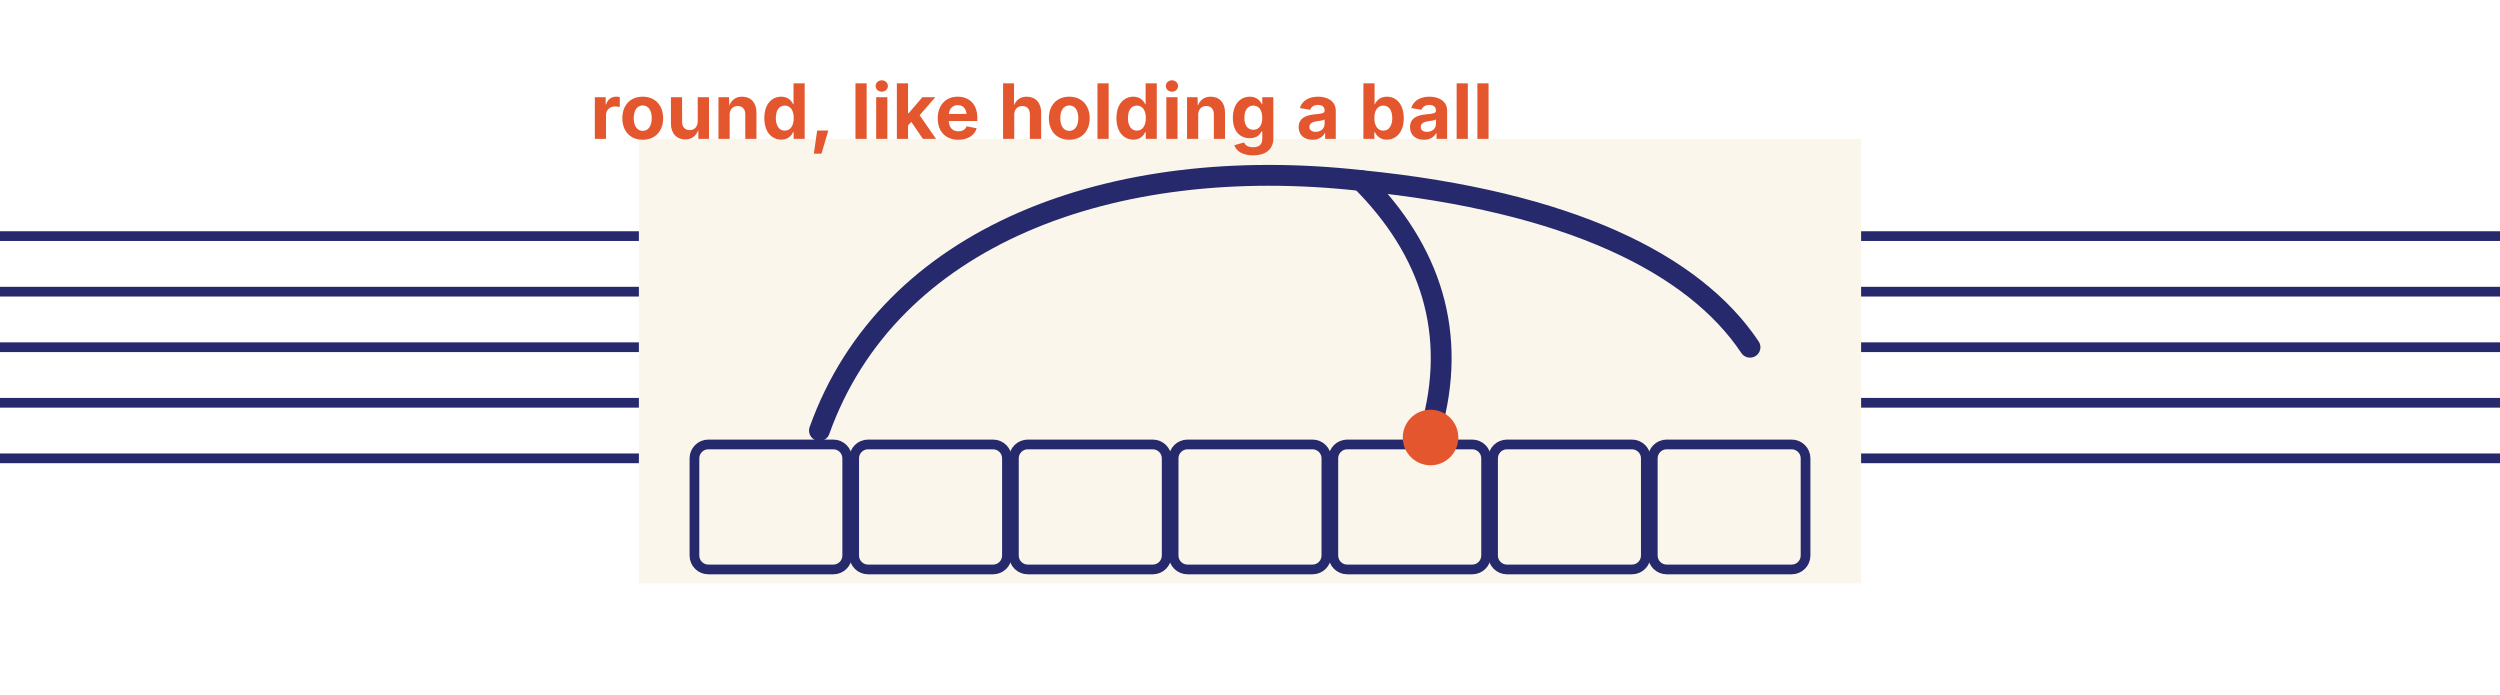
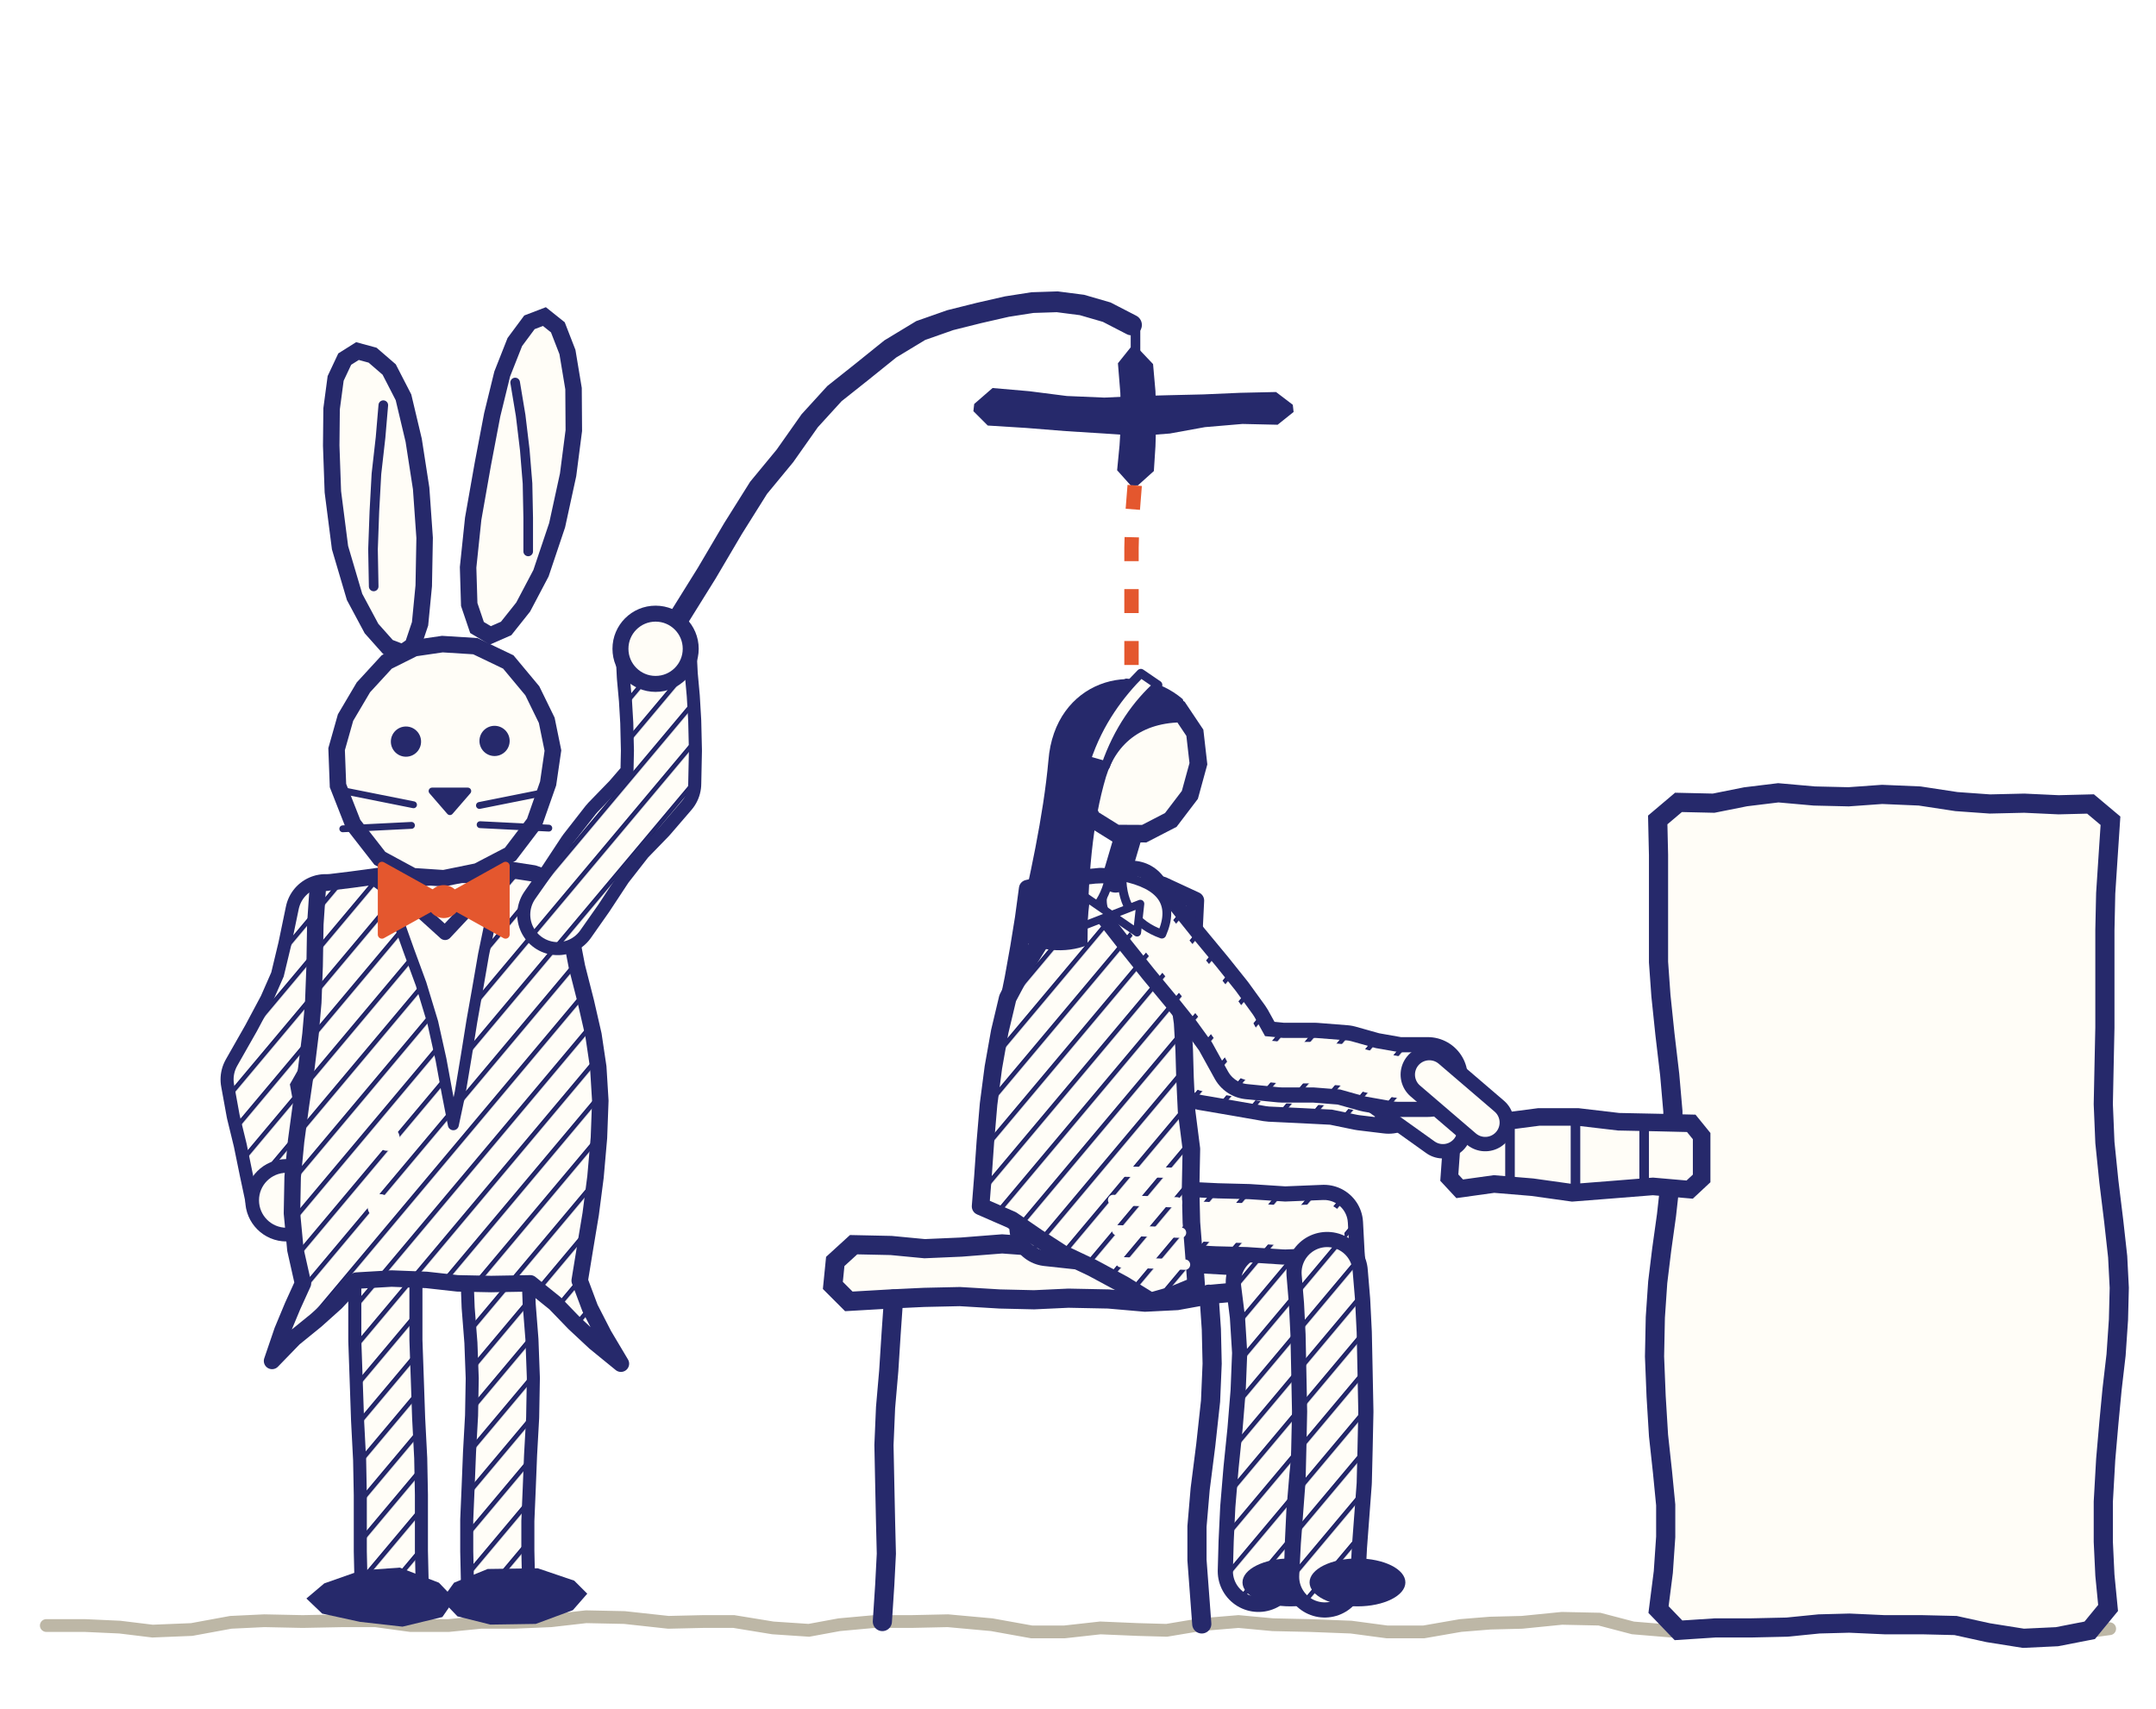
- <svg viewBox="0 0 360 100" width="100%" role="img" aria-label="" style="display: block; max-width: 560px; margin: 4px 0px 12px;">
-   <rect x="0" y="33.3" width="360" height="1.4" fill="#26296b" />
-   <rect x="0" y="41.3" width="360" height="1.4" fill="#26296b" />
-   <rect x="0" y="49.3" width="360" height="1.4" fill="#26296b" />
-   <rect x="0" y="57.3" width="360" height="1.4" fill="#26296b" />
-   <rect x="0" y="65.3" width="360" height="1.4" fill="#26296b" />
-   <g>
-     <rect x="92" y="20" width="176" height="64" fill="#faf6ec" />
-     <rect x="100" y="64" width="22" height="18" rx="2" fill="#faf6ec" stroke="#26296b" stroke-width="1.4" />
-     <rect x="123" y="64" width="22" height="18" rx="2" fill="#faf6ec" stroke="#26296b" stroke-width="1.4" />
-     <rect x="146" y="64" width="22" height="18" rx="2" fill="#faf6ec" stroke="#26296b" stroke-width="1.4" />
-     <rect x="169" y="64" width="22" height="18" rx="2" fill="#faf6ec" stroke="#26296b" stroke-width="1.4" />
-     <rect x="192" y="64" width="22" height="18" rx="2" fill="#faf6ec" stroke="#26296b" stroke-width="1.4" />
-     <rect x="215" y="64" width="22" height="18" rx="2" fill="#faf6ec" stroke="#26296b" stroke-width="1.4" />
-     <rect x="238" y="64" width="22" height="18" rx="2" fill="#faf6ec" stroke="#26296b" stroke-width="1.4" />
-     <path d="M118 62 C 128 34, 160 22, 196 26 C 226 29, 244 38, 252 50" fill="none" stroke="#26296b" stroke-width="3" stroke-linecap="round" />
-     <path d="M196 26 C 206 36, 210 48, 206 62" fill="none" stroke="#26296b" stroke-width="3" stroke-linecap="round" />
-     <circle cx="206" cy="63" r="4" fill="#e4572e" />
-     <text x="150" y="20" text-anchor="middle" font-size="11" font-weight="700" font-style="normal" fill="#e4572e" font-family="Inter, sans-serif">round, like holding a ball</text>
-   </g>
+ <svg xmlns="http://www.w3.org/2000/svg" viewBox="0 0 270 214" width="540" height="428">
+   <defs>
+     <pattern id="hppuppet17" width="3.76" height="3.76" patternUnits="userSpaceOnUse" patternTransform="rotate(40)">
+       <rect width="3.76" height="3.76" fill="#fffdf7" />
+       <line x1="0" y1="0" x2="0" y2="3.76" stroke="#26296b" stroke-width="1.35" />
+     </pattern>
+     <pattern id="hppuppet20" width="3.2" height="3.2" patternUnits="userSpaceOnUse" patternTransform="rotate(40)">
+       <rect width="3.2" height="3.2" fill="#fffdf7" />
+       <line x1="0" y1="0" x2="0" y2="3.2" stroke="#26296b" stroke-width="1.15" />
+     </pattern>
+   </defs>
+   <path d="M5.8 203.6l4.8 0 4.4.2 4.1.5 4.9-.2 4.9-.9 4.2-.2 4.8.1 5.1-.1 4 0 4.4.6 4.8 0 4-.4 4.1 0 4.7-.2 4.4-.5 4.8.1 5.5.6 4.3-.1 3.9 0 4.9.8 4.5.3 3.8-.7 4.4-.4 4.6 0 4.6-.1 5.5.5 5 .9 4.1 0 4.5-.5 4.7.2 3.6.1 4.2-.7 4.8-.4 4.3.4 4.6.1 5.2.2 4.5.6 4.6 0 4.6-.8 3.7-.3 4-.1 5-.5 4.7.1 4.2 1.1 4.8.4 4.9-.4 4.8 0 4.8-.1 4.3-.4 4.1-.1 4.8.2 4.9 0 4.3.3 4.5 1.1 4.7.3 4.4-.6 4.4-.6" stroke="#bdb7a6" stroke-width="1.6" stroke-linecap="round" fill="none" />
+   <g transform="translate(-12.80 30.28) scale(0.86)">
+     <path d="M71 149.1l0 5.2 0 5.7 .2 5.7 .2 5.8 .3 5.8 .1 5.2 0 4.3 0 3.9 .1 4.4" fill="none" stroke="#26296b" stroke-width="10.8" stroke-linecap="round" stroke-linejoin="round" />
+     <path d="M71 149.1l0 5.2 0 5.7 .2 5.7 .2 5.8 .3 5.8 .1 5.2 0 4.3 0 3.9 .1 4.4" fill="none" stroke="url(#hppuppet17)" stroke-width="7.0" stroke-linecap="round" stroke-linejoin="round" />
+     <path d="M87.3 149.7l.2 5.3 .4 5.1 .2 5.4-.1 5.6-.3 5.4-.2 5-.2 4.7 0 4.5 .1 4.5" fill="none" stroke="#26296b" stroke-width="10.8" stroke-linecap="round" stroke-linejoin="round" />
+     <path d="M87.3 149.7l.2 5.3 .4 5.1 .2 5.4-.1 5.6-.3 5.4-.2 5-.2 4.7 0 4.5 .1 4.5" fill="none" stroke="url(#hppuppet17)" stroke-width="7.0" stroke-linecap="round" stroke-linejoin="round" />
+     <path d="M59.5 197.6l2.3 2.2 5.5 1.2 6.2.7 5.8-1.4 1.8-2.6-2.3-2.4-5.7-2.2-5.6.4-5.4 1.9z" fill="#26296b" stroke="#26296b" stroke-width="0" />
+     <path d="M79.2 197.8l2.3 2.4 4.8 1.2 6.6-.1 5.4-2 2.1-2.4-1.9-1.9-5.3-1.8-7.3.1-4.9 2z" fill="#26296b" stroke="#26296b" stroke-width="0" />
+     <path d="M62.3 98l-1.1 5.3-1.2 5-1.8 4.1-2.4 4.5-2.9 5.1 .8 4.4 1 4.1 .9 4.4 1 4.7" fill="none" stroke="#26296b" stroke-width="11.8" stroke-linecap="round" stroke-linejoin="round" />
+     <path d="M62.3 98l-1.1 5.3-1.2 5-1.8 4.1-2.4 4.5-2.9 5.1 .8 4.4 1 4.1 .9 4.4 1 4.7" fill="none" stroke="url(#hppuppet17)" stroke-width="8.0" stroke-linecap="round" stroke-linejoin="round" />
+     <g transform="translate(-1.4 -0.4)">
+       <circle cx="58" cy="140" r="5" fill="#fffdf7" stroke="#26296b" stroke-width="2" />
+     </g>
+     <path d="M61.2 93.5l-.4 5.9-.1 6.1-.2 5.3-.4 4.6-.6 4.9-.8 5.5-.7 5.2-.5 5.2-.1 5.3 .5 5.3 1.1 4.9-1.5 3.3-1.5 3.6-1.5 4.4 3.2-3.3 3.2-2.6 2.9-2.6 3-3.2 5.1-.3 5.1.2 4.5.5 4.9.1 5.7-.1 3.6 2.9 2.8 2.9 3 2.8 3.8 3.1-2.5-4.2-2-3.9-1.5-4 .8-4.9 .8-4.8 .7-5.4 .5-5.7 .2-5.4-.3-4.9-.7-4.7-1.1-4.8-1.3-5.1-1.1-5.7-.7-6.3-4.5-1.6-5.2-.8-5.4-.7-4.7.4-5.3 1.2-5.9.8z" fill="url(#hppuppet17)" stroke="#26296b" stroke-width="2.4" stroke-linejoin="round" stroke-linecap="round" />
+     <path d="M71.6 93.8l1.2 4.9 1.6 4.5 1.8 4.9 1.7 5.6 1.2 5.4 .9 4.9 .9 4.6 1-4.7 .9-5.4 .8-5 .8-4.5 .9-5.2 1.2-5.8 1.2-5.4-5.7 0-4.9.4z" fill="#fffdf7" stroke="#26296b" stroke-width="1.6" stroke-linejoin="round" stroke-linecap="round" />
+     <g transform="translate(0.3 0.6)">
+       <circle cx="71" cy="130" r="1.8" fill="#fffdf7" />
+     </g>
+     <g transform="translate(-0.8 0.5)">
+       <circle cx="71" cy="140" r="1.8" fill="#fffdf7" />
+     </g>
+     <path d="M63.5 35.5l-.1 8.2 1.1 7.4 1.8 4.9 2 3 2 1.1 1.6-.8 1.5-3 1.3-5.4 1.1-6.9 .5-7.2-.1-7.1-.6-6.4-1.5-4.3-2.1-2.4-2.1-.9-2 .9-1.7 2.6-1.2 4.3-.8 5.3z" fill="#fffdf7" stroke="#26296b" stroke-width="2.4" transform="rotate(-8 70 37)" />
+     <path d="M85 33.4l0 8.1 .5 7.1 1.1 5.3 1.7 3.1 2.1.8 2.1-1.4 1.9-3.5 1.7-5.3 1.1-7.3 .3-7.5-.3-6.5-1.1-6-1.8-5.1-2-3.3-2.2-1.2-2 1.2-1.6 3.2-1 4.9-.4 6.1z" fill="#fffdf7" stroke="#26296b" stroke-width="2.4" transform="rotate(10 91 34)" />
+     <path d="M70.7 23.8l-.4 4.7-.6 5.3-.3 5.5-.2 5.5 .1 5.4" stroke="#26296b" stroke-width="1.4" stroke-linecap="round" fill="none" />
+     <path d="M89.9 20.5l.8 4.8 .6 5 .4 4.9 .1 5 0 4.9" stroke="#26296b" stroke-width="1.4" stroke-linecap="round" fill="none" />
+     <path d="M63.9 73.9l.2 5.3 2.2 5.6 3.9 5 4.8 2.6 4.5.3 4.9-1 4.8-2.5 3.5-4.6 2-5.7 .7-4.8-.9-4.4-2.1-4.3-3.5-4.2-4.8-2.3-4.8-.3-4.1.6-4 2-3.4 3.7-2.6 4.4z" fill="#fffdf7" stroke="#26296b" stroke-width="2.4" />
+     <g transform="translate(1 -0.2)">
+       <circle cx="73" cy="73" r="2.2" fill="#26296b" />
+     </g>
+     <g transform="translate(-0.1 -0.3)">
+       <circle cx="87" cy="73" r="2.2" fill="#26296b" />
+     </g>
+     <g transform="translate(0.4 0)">
+       <path d="M77.4,80 L82.6,80 L80,83 Z" fill="#26296b" stroke="#26296b" stroke-width="1" stroke-linejoin="round" stroke-linecap="round" />
+     </g>
+     <g transform="translate(0.1 -1)">
+       <line x1="75.0" y1="83.0" x2="65.0" y2="81.0" stroke="#26296b" stroke-width="1" stroke-linecap="round" />
+     </g>
+     <g transform="translate(-0.2 -0.5)">
+       <line x1="75.0" y1="85.5" x2="65.0" y2="86.0" stroke="#26296b" stroke-width="1" stroke-linecap="round" />
+     </g>
+     <g transform="translate(-0.3 -0.9)">
+       <line x1="85.0" y1="83.0" x2="95.0" y2="81.0" stroke="#26296b" stroke-width="1" stroke-linecap="round" />
+     </g>
+     <g transform="translate(-0.2 -0.6)">
+       <line x1="85.0" y1="85.5" x2="95.0" y2="86.0" stroke="#26296b" stroke-width="1" stroke-linecap="round" />
+     </g>
+     <path d="M69.3 92.7l3.7 2.7 3.5 2.4 3.2 2.9 3-3.2 3.5-3.2 3.6-2.7" fill="none" stroke="#26296b" stroke-width="2" stroke-linejoin="round" stroke-linecap="round" />
+     <g transform="translate(-0.5 -0.1)">
+       <path d="M71,91 L80,96 L71,101 Z M89,91 L80,96 L89,101 Z" fill="#e4572e" stroke="#e4572e" stroke-width="1.2" stroke-linejoin="round" />
+     </g>
+     <g transform="translate(-0.5 0.1)">
+       <circle cx="80" cy="96" r="2.4" fill="#e4572e" />
+     </g>
+     <path d="M96.1 98l2.6-3.7 2.9-4.4 3.2-4.1 3.2-3.3 3.1-3.6 .1-4.8-.1-4.2-.2-3.4-.3-3.3-.2-4" fill="none" stroke="#26296b" stroke-width="11.8" stroke-linecap="round" stroke-linejoin="round" />
+     <path d="M96.1 98l2.6-3.7 2.9-4.4 3.2-4.1 3.2-3.3 3.1-3.6 .1-4.8-.1-4.2-.2-3.4-.3-3.3-.2-4" fill="none" stroke="url(#hppuppet17)" stroke-width="8.0" stroke-linecap="round" stroke-linejoin="round" />
+     <g transform="translate(0.4 1.2)">
+       <circle cx="110" cy="58" r="5" fill="#fffdf7" stroke="#26296b" stroke-width="2" />
+     </g>
+   </g>
+   <g transform="translate(58 42)">
+     <path d="M48.9 113.9l4.7.1 4.2.4 4.6-.2 5.1-.4 4.1.3 3.9.3 4.7-.1 4.4 0 4.2-.1 4.3-.4 4.1 0 2.1 1.8 .4 2.3-1.6 1.8-4.3.4-4.4.8-4 .2-4.6-.4-5-.1-4.3.2-4.3-.1-5-.3-4.5.1-4.2.2-5.2.3-2-2 .3-3z" fill="#fffdf7" stroke="#26296b" stroke-width="2.4" />
+     <path d="M53.9 120.7l-.3 4.3-.3 4.7-.4 4.6-.2 4.7 .1 4.9 .1 4.7 .1 4-.2 3.9-.3 4.6" stroke="#26296b" stroke-width="2.4" stroke-linecap="round" fill="none" />
+     <path d="M93.4 120.1l.3 4.4 .1 4.3-.2 4.7-.6 5.5-.7 5.5-.4 4.7 0 4.2 .3 4 .3 4" stroke="#26296b" stroke-width="2.4" stroke-linecap="round" fill="none" />
+     <path d="M152.2 58.5l4.4.1 4-.8 4.1-.5 4.5.4 4.3.1 4.2-.3 4.7.2 4.6.7 4.2.3 4.3-.1 4.3.2 4-.1 2.5 2.1-.3 4.5-.3 4.6-.1 4.6 0 4.1 0 3.8 0 4.3-.1 4.7-.1 4.9 .2 4.8 .5 4.9 .6 4.9 .5 4.5 .2 3.9-.1 4-.3 4.4-.5 4.3-.4 4.2-.4 4.6-.3 5.3 0 5 .2 4.2 .4 4.1-2.3 2.8-4.1.8-4.2.2-4.4-.7-4.1-.9-4.2-.1-4.7 0-4.4-.2-3.8.1-4 .4-4.5.1-4.5 0-4.6.3-2.5-2.6 .6-4.7 .3-4.4 0-4-.4-4.1-.5-4.6-.3-4.9-.2-5 .1-4.9 .3-4.4 .5-4.1 .6-4.3 .5-4.5 .3-4.3 0-4.2-.4-4.6-.6-5.1-.5-4.8-.3-4.2 0-4.3 0-4.6 0-4.5-.1-4.4z" fill="#fffdf7" stroke="#26296b" stroke-width="2.4" />
+     <path d="M125.5 98.6l4.6-.1 4.6-.6 4.9 0 5.1.6 4.9.1 4.2.1 1.3 1.6 0 2.7 0 2.6-1.5 1.4-4.6-.4-5 .4-5.1.4-5-.7-4.8-.4-4.3.6-1.3-1.4 .2-2.8 .2-2.8z" fill="#fffdf7" stroke="#26296b" stroke-width="2.2" />
+     <g transform="translate(-0.4 0.1)">
+       <line x1="131.5" y1="98.0" x2="131.5" y2="106.5" stroke="#26296b" stroke-width="1.2" stroke-linecap="round" />
+     </g>
+     <g transform="translate(0.3 0.7)">
+       <line x1="139.0" y1="98.0" x2="139.0" y2="106.5" stroke="#26296b" stroke-width="1.2" stroke-linecap="round" />
+     </g>
+     <g transform="translate(1.4 0.4)">
+       <line x1="146.5" y1="98.0" x2="146.5" y2="106.5" stroke="#26296b" stroke-width="1.2" stroke-linecap="round" />
+     </g>
+     <g data-who="girl">
+       <path d="M73.3 111.7l3.7.4 4-.2 3.8.1 3.9.4 3.9.2 3.6.2 3.8.5 .4 3.3 .5 3.4 .4 4.1 .1 4.8-.3 4.7-.4 4.6-.5 4.8-.3 4.5-.2 3.8-.1 3.5" fill="none" stroke="#26296b" stroke-width="9.8" stroke-linecap="round" stroke-linejoin="round" />
+       <path d="M73.3 111.7l3.7.4 4-.2 3.8.1 3.9.4 3.9.2 3.6.2 3.8.5 .4 3.3 .5 3.4 .4 4.1 .1 4.8-.3 4.7-.4 4.6-.5 4.8-.3 4.5-.2 3.8-.1 3.5" fill="none" stroke="url(#hppuppet20)" stroke-width="6.0" stroke-linecap="round" stroke-linejoin="round" />
+       <path d="M73.3 111.7l3.7.4 4-.2 3.8.1 3.9.4 3.9.2 3.6.2 3.8.5 .4 3.3 .5 3.4 .4 4.1 .1 4.8-.3 4.7-.4 4.6-.5 4.8-.3 4.5-.2 3.8-.1 3.5" fill="none" stroke="#fffdf7" stroke-width="5" stroke-linecap="round" stroke-linejoin="round" />
+       <path d="M100.6 118.6l.5 4 .3 4.8-.2 5-.4 4.9-.5 4.9-.4 4.8-.2 4.2-.1 3.6" fill="none" stroke="#26296b" stroke-width="10.2" stroke-linecap="round" stroke-linejoin="round" />
+       <path d="M100.6 118.6l.5 4 .3 4.8-.2 5-.4 4.9-.5 4.9-.4 4.8-.2 4.2-.1 3.6" fill="none" stroke="url(#hppuppet20)" stroke-width="6.4" stroke-linecap="round" stroke-linejoin="round" />
+       <g transform="translate(-0.4 0.2)">
+         <ellipse cx="104.0" cy="156.0" rx="6" ry="3" fill="#26296b" />
+       </g>
+       <path d="M79.7 72.1l2.1 3.4 2.2 3.4 2.4 3.6 2.5 3.6 2.1 2.9 2 3.1 4.1.7 4 .7 4.2.2 3.9.2 3.4.7 3.3.4" fill="none" stroke="#26296b" stroke-width="10.0" stroke-linecap="round" stroke-linejoin="round" />
+       <path d="M79.7 72.1l2.1 3.4 2.2 3.4 2.4 3.6 2.5 3.6 2.1 2.9 2 3.1 4.1.7 4 .7 4.2.2 3.9.2 3.4.7 3.3.4" fill="none" stroke="url(#hppuppet20)" stroke-width="6.2" stroke-linecap="round" stroke-linejoin="round" />
+       <path d="M79.7 72.1l2.1 3.4 2.2 3.4 2.4 3.6 2.5 3.6 2.1 2.9 2 3.1 4.1.7 4 .7 4.2.2 3.9.2 3.4.7 3.3.4" fill="none" stroke="#fffdf7" stroke-width="5.2" stroke-linecap="round" stroke-linejoin="round" />
+       <g transform="translate(-0.3 0.5)">
+         <polyline points="116.0,94.0 123.0,99.0" fill="none" stroke="#26296b" stroke-width="7.2" stroke-linecap="round" stroke-linejoin="round" />
+       </g>
+       <g transform="translate(-0.3 0.5)">
+         <polyline points="116.0,94.0 123.0,99.0" fill="none" stroke="url(#hppuppet20)" stroke-width="3.4" stroke-linecap="round" stroke-linejoin="round" />
+       </g>
+       <g transform="translate(-0.3 0.5)">
+         <polyline points="116.0,94.0 123.0,99.0" fill="none" stroke="#fffdf7" stroke-width="3.6" stroke-linecap="round" stroke-linejoin="round" />
+       </g>
+       <path d="M77.8 110.8l4.2-.5 4 .1 4.3.5 4.1.2 3.9.1 4.6.3 4.9-.2 .2 3.8 .3 3.8 .3 4 .2 4.8 .1 5.4 0 5.1-.2 4.5-.2 4.3-.4 4.4-.2 4.1" fill="none" stroke="#26296b" stroke-width="9.8" stroke-linecap="round" stroke-linejoin="round" />
+       <path d="M77.8 110.8l4.2-.5 4 .1 4.3.5 4.1.2 3.9.1 4.6.3 4.9-.2 .2 3.8 .3 3.8 .3 4 .2 4.8 .1 5.4 0 5.1-.2 4.5-.2 4.3-.4 4.4-.2 4.1" fill="none" stroke="url(#hppuppet20)" stroke-width="6.0" stroke-linecap="round" stroke-linejoin="round" />
+       <path d="M77.8 110.8l4.2-.5 4 .1 4.3.5 4.1.2 3.9.1 4.6.3 4.9-.2 .2 3.8 .3 3.8 .3 4 .2 4.8 .1 5.4 0 5.1-.2 4.5-.2 4.3-.4 4.4-.2 4.1" fill="none" stroke="#fffdf7" stroke-width="5" stroke-linecap="round" stroke-linejoin="round" />
+       <path d="M108.2 117.4l.3 3.6 .2 4 .1 4.8 .1 5-.1 4.7-.1 4.1-.3 4-.3 4-.2 3.9" fill="none" stroke="#26296b" stroke-width="10.2" stroke-linecap="round" stroke-linejoin="round" />
+       <path d="M108.2 117.4l.3 3.6 .2 4 .1 4.8 .1 5-.1 4.7-.1 4.1-.3 4-.3 4-.2 3.9" fill="none" stroke="url(#hppuppet20)" stroke-width="6.4" stroke-linecap="round" stroke-linejoin="round" />
+       <g transform="translate(0 0.2)">
+         <ellipse cx="112.0" cy="156.0" rx="6" ry="3" fill="#26296b" />
+       </g>
+       <path d="M70.7 69.3l-.5 3.7-.6 3.7-.7 3.9-.9 4.4-.9 4.6-.7 4.9-.4 5.2-.3 5-.3 4.4 4.6.5 3.8 1 4.3.4 4.5-.1 4.4.7-.5-4.9 0-4.8 .6-5.1 1.1-4.8 1.2-4.2 1-4.1 .7-4.4 .4-4.4 .2-4.1-4.1-1.9-3.8-.9-4-.2-4.4.4z" fill="#fffdf7" stroke="#26296b" stroke-width="2.2" stroke-linejoin="round" />
+       <path d="M64.8 109.1l.3-3.8 .3-4.3 .4-4.7 .6-4.6 .8-4.5 1-4.2 1.7-3.2 1.9-3.1 1.9-3 1.9-3.1 4 .3 3.6.2 3.7.1 .9 3.7 .9 3.8 .9 3.9 .5 3.5 .2 3.4 .1 3.5 .2 4.2 .6 4.7-.1 5 .1 4.2 .3 3.8 .3 4.1-2.9 1.2-2.8.8-3.4-2.1-3.9-2.1-3.8-1.8-3.1-2-3.2-2.2z" fill="url(#hppuppet20)" stroke="#26296b" stroke-width="2.2" stroke-linejoin="round" />
+       <g transform="translate(-1.4 0.1)">
+         <line x1="90.4" y1="104.8" x2="82.4" y2="104.6" stroke="#fffdf7" stroke-width="1.3" stroke-linecap="round" />
+       </g>
+       <g transform="translate(-0.9 0)">
+         <line x1="90.3" y1="108.6" x2="82.3" y2="108.3" stroke="#fffdf7" stroke-width="1.3" stroke-linecap="round" />
+       </g>
+       <g transform="translate(-0.2 0.2)">
+         <line x1="90.1" y1="112.2" x2="82.1" y2="111.9" stroke="#fffdf7" stroke-width="1.3" stroke-linecap="round" />
+       </g>
+       <g transform="translate(0.4 0.4)">
+         <line x1="90.0" y1="116.0" x2="82.0" y2="115.7" stroke="#fffdf7" stroke-width="1.3" stroke-linecap="round" />
+       </g>
+       <path d="M83.7 70.8l2.5 3.2 2.8 3.5 2.9 3.5 2.4 3 2.1 2.9 2.1 3.8 4 .4 4.1 0 3.8.3 3.2.9 3.4.6 3.8 0" fill="none" stroke="#26296b" stroke-width="10.0" stroke-linecap="round" stroke-linejoin="round" />
+       <path d="M83.7 70.8l2.5 3.2 2.8 3.5 2.9 3.5 2.4 3 2.1 2.9 2.1 3.8 4 .4 4.1 0 3.8.3 3.2.9 3.4.6 3.8 0" fill="none" stroke="url(#hppuppet20)" stroke-width="6.2" stroke-linecap="round" stroke-linejoin="round" />
+       <path d="M83.7 70.8l2.5 3.2 2.8 3.5 2.9 3.5 2.4 3 2.1 2.9 2.1 3.8 4 .4 4.1 0 3.8.3 3.2.9 3.4.6 3.8 0" fill="none" stroke="#fffdf7" stroke-width="5.2" stroke-linecap="round" stroke-linejoin="round" />
+       <g transform="translate(0 0.6)">
+         <polyline points="121.0,92.0 128.0,98.0" fill="none" stroke="#26296b" stroke-width="7.2" stroke-linecap="round" stroke-linejoin="round" />
+       </g>
+       <g transform="translate(0 0.6)">
+         <polyline points="121.0,92.0 128.0,98.0" fill="none" stroke="url(#hppuppet20)" stroke-width="3.4" stroke-linecap="round" stroke-linejoin="round" />
+       </g>
+       <g transform="translate(0 0.6)">
+         <polyline points="121.0,92.0 128.0,98.0" fill="none" stroke="#fffdf7" stroke-width="3.6" stroke-linecap="round" stroke-linejoin="round" />
+       </g>
+       <g transform="translate(0.7 0.1)">
+         <line x1="83.1" y1="60.9" x2="81.0" y2="68.0" stroke="#26296b" stroke-width="3.4" stroke-linecap="round" />
+       </g>
+       <g transform="translate(0.7 0.2)">
+         <path d="M80.2,67.9 Q72.6,67.6 73.7,73.8 Q79.0,73.2 80.2,67.9 Z" fill="#fffdf7" stroke="#26296b" stroke-width="1.1" stroke-linejoin="round" />
+       </g>
+       <g transform="translate(0.7 -0.3)">
+         <path d="M81.8,68.1 Q89.3,69.6 86.8,75.3 Q81.8,73.5 81.8,68.1 Z" fill="#fffdf7" stroke="#26296b" stroke-width="1.1" stroke-linejoin="round" />
+       </g>
+       <g transform="translate(0.7 0)">
+         <path d="M80.5,72.6 l-3.2,-2.2 l-0.4,3.6 Z M80.5,72.6 l3.6,-1.4 l-0.4,3.6 Z" fill="#fffdf7" stroke="#26296b" stroke-width="1" stroke-linejoin="round" />
+       </g>
+       <g transform="translate(84.0 53.0) rotate(6.8) scale(1 1)">
+         <path d="M-7.4 0.2l.8 4.4 2.3 3.5 3.2 1.5 3.5-.4 3.1-2.1 2-3.4 .6-4-.9-3.8-2.4-2.8-3.3-1.5-3.4-.3-2.8 1.6-1.9 3.2z" fill="#fffdf7" stroke="#26296b" stroke-width="2.2" />
+         <g transform="translate(0.6 0.5)">
+           <path d="M4.6,-8.6 C-2,-13 -11.6,-9 -11.2,1 C-11,8 -11.8,16 -12.6,23.4 C-9.8,25 -6.2,24.8 -3.6,23.4 C-4.6,15 -4.8,8 -3.8,2.2 C-3,-2.2 0,-5.4 5.8,-5.8 Z" fill="#26296b" />
+         </g>
+         <g transform="translate(0 0.9)">
+           <path d="M1.9,-10.4 C-0.4,-7.8 -2.4,-4.2 -3.4,0.4 L-5.9,0 C-4.9,-5 -2.6,-8.8 -0.4,-11.6 Z" fill="#fffdf7" stroke="#26296b" stroke-width="1.1" stroke-linejoin="round" />
+         </g>
+       </g>
+     </g>
+     <g data-who="boy" display="none">
+       <path d="M73.3 111.7l3.7.4 4-.2 3.8.1 3.9.4 3.9.2 3.6.2 3.8.5 .4 3.3 .5 3.4 .4 4.1 .1 4.8-.3 4.7-.4 4.6-.5 4.8-.3 4.5-.2 3.8-.1 3.5" fill="none" stroke="#26296b" stroke-width="9.8" stroke-linecap="round" stroke-linejoin="round" />
+       <path d="M73.3 111.7l3.7.4 4-.2 3.8.1 3.9.4 3.9.2 3.6.2 3.8.5 .4 3.3 .5 3.4 .4 4.1 .1 4.8-.3 4.7-.4 4.6-.5 4.8-.3 4.5-.2 3.8-.1 3.5" fill="none" stroke="url(#hppuppet20)" stroke-width="6.0" stroke-linecap="round" stroke-linejoin="round" />
+       <g transform="translate(-0.4 0.2)">
+         <ellipse cx="104.0" cy="156.0" rx="6" ry="3" fill="#26296b" />
+       </g>
+       <path d="M79.7 72.1l2.1 3.4 2.2 3.4 2.4 3.6 2.5 3.6 2.1 2.9 2 3.1 4.1.7 4 .7 4.2.2 3.9.2 3.4.7 3.3.4" fill="none" stroke="#26296b" stroke-width="10.0" stroke-linecap="round" stroke-linejoin="round" />
+       <path d="M79.7 72.1l2.1 3.4 2.2 3.4 2.4 3.6 2.5 3.6 2.1 2.9 2 3.1 4.1.7 4 .7 4.2.2 3.9.2 3.4.7 3.3.4" fill="none" stroke="url(#hppuppet20)" stroke-width="6.2" stroke-linecap="round" stroke-linejoin="round" />
+       <g transform="translate(-0.3 0.5)">
+         <polyline points="116.0,94.0 123.0,99.0" fill="none" stroke="#26296b" stroke-width="7.2" stroke-linecap="round" stroke-linejoin="round" />
+       </g>
+       <g transform="translate(-0.3 0.5)">
+         <polyline points="116.0,94.0 123.0,99.0" fill="none" stroke="url(#hppuppet20)" stroke-width="3.4" stroke-linecap="round" stroke-linejoin="round" />
+       </g>
+       <g transform="translate(-0.3 0.5)">
+         <polyline points="116.0,94.0 123.0,99.0" fill="none" stroke="#fffdf7" stroke-width="3.6" stroke-linecap="round" stroke-linejoin="round" />
+       </g>
+       <path d="M77.8 110.8l4.2-.5 4 .1 4.3.5 4.1.2 3.9.1 4.6.3 4.9-.2 .2 3.8 .3 3.8 .3 4 .2 4.8 .1 5.4 0 5.1-.2 4.5-.2 4.3-.4 4.4-.2 4.1" fill="none" stroke="#26296b" stroke-width="9.8" stroke-linecap="round" stroke-linejoin="round" />
+       <path d="M77.8 110.8l4.2-.5 4 .1 4.3.5 4.1.2 3.9.1 4.6.3 4.9-.2 .2 3.8 .3 3.8 .3 4 .2 4.8 .1 5.4 0 5.1-.2 4.5-.2 4.3-.4 4.4-.2 4.1" fill="none" stroke="url(#hppuppet20)" stroke-width="6.0" stroke-linecap="round" stroke-linejoin="round" />
+       <g transform="translate(0 0.2)">
+         <ellipse cx="112.0" cy="156.0" rx="6" ry="3" fill="#26296b" />
+       </g>
+       <path d="M70.7 69.3l-.5 3.7-.6 3.7-.7 3.9-.9 4.4-.9 4.6-.7 4.9-.4 5.2-.3 5-.3 4.4 4.6.5 3.8 1 4.3.4 4.5-.1 4.4.7-.5-4.9 0-4.8 .6-5.1 1.1-4.8 1.2-4.2 1-4.1 .7-4.4 .4-4.4 .2-4.1-4.1-1.9-3.8-.9-4-.2-4.4.4z" fill="url(#hppuppet20)" stroke="#26296b" stroke-width="2.2" stroke-linejoin="round" />
+       <path d="M83.7 70.8l2.5 3.2 2.8 3.5 2.9 3.5 2.4 3 2.1 2.9 2.1 3.8 4 .4 4.1 0 3.8.3 3.2.9 3.4.6 3.8 0" fill="none" stroke="#26296b" stroke-width="10.0" stroke-linecap="round" stroke-linejoin="round" />
+       <path d="M83.7 70.8l2.5 3.2 2.8 3.5 2.9 3.5 2.4 3 2.1 2.9 2.1 3.8 4 .4 4.1 0 3.8.3 3.2.9 3.4.6 3.8 0" fill="none" stroke="url(#hppuppet20)" stroke-width="6.2" stroke-linecap="round" stroke-linejoin="round" />
+       <g transform="translate(0 0.6)">
+         <polyline points="121.0,92.0 128.0,98.0" fill="none" stroke="#26296b" stroke-width="7.2" stroke-linecap="round" stroke-linejoin="round" />
+       </g>
+       <g transform="translate(0 0.6)">
+         <polyline points="121.0,92.0 128.0,98.0" fill="none" stroke="url(#hppuppet20)" stroke-width="3.4" stroke-linecap="round" stroke-linejoin="round" />
+       </g>
+       <g transform="translate(0 0.6)">
+         <polyline points="121.0,92.0 128.0,98.0" fill="none" stroke="#fffdf7" stroke-width="3.6" stroke-linecap="round" stroke-linejoin="round" />
+       </g>
+       <g transform="translate(0.7 0.1)">
+         <line x1="83.1" y1="60.9" x2="81.0" y2="68.0" stroke="#26296b" stroke-width="3.4" stroke-linecap="round" />
+       </g>
+       <g transform="translate(84.0 53.0) rotate(6.8) scale(1 1)">
+         <path d="M-7.4 0.2l.8 4.4 2.3 3.5 3.2 1.5 3.5-.4 3.1-2.1 2-3.4 .6-4-.9-3.8-2.4-2.8-3.3-1.5-3.4-.3-2.8 1.6-1.9 3.2z" fill="#fffdf7" stroke="#26296b" stroke-width="2.2" />
+         <g transform="translate(0 1)">
+           <path d="M6.4,-6.4 C3,-12.6 -9,-12 -9.6,-1.6 C-9.4,1.6 -8.6,3 -7.4,3.4 C-6.6,0 -5,-3.4 -1.6,-4.4 C1.6,-5.4 4.4,-5.2 6.4,-6.4 Z" fill="#26296b" />
+         </g>
+       </g>
+     </g>
+   </g>
+   <path d="M82.1 83.1l3.1-6 3.3-5.3 3.3-5.6 3.2-5.1 3.3-4 3.1-4.4 3.1-3.4 3.4-2.7 3.6-2.9 3.8-2.3 3.7-1.3 3.6-.9 3.5-.8 3.2-.5 3.1-.1 3.1.4 3.1.9 3.1 1.6" fill="none" stroke="#26296b" stroke-width="2.6" stroke-linecap="round" />
+   <g transform="translate(0.3 1.1)">
+     <circle cx="81.8" cy="80.16" r="4.4" fill="#fffdf7" stroke="#26296b" stroke-width="2" />
+   </g>
+   <g transform="translate(0.2 0.5)">
+     <line x1="142.0" y1="40.0" x2="142.0" y2="49.0" stroke="#26296b" stroke-width="1.2" stroke-linecap="round" />
+   </g>
+   <path d="M124.3 48.6l4.6.4 4.7.6 4.7.2 4.3-.2 3.8-.1 4.3-.1 4.6-.2 4.5-.1 2.1 1.6 .1.9-2 1.6-4.4-.1-4.7.4-4.4.8-3.9.3-4.3-.3-4.8-.3-5-.4-4.8-.3-1.8-1.8 .1-.9z" fill="#26296b" />
+   <path d="M141.6 43.5l.9.1 1.9 2 .3 3.4 .1 3.5-.1 3.4-.2 3.1-2 1.8-.9 0-1.7-1.9 .3-3.1 .2-3.2-.1-3.4-.3-3.7z" fill="#26296b" />
+   <path d="M142.1 60.8l-.3 3.8-.1 4 0 4.1 0 4.1 0 4.4 0 4.4" stroke="#e4572e" stroke-width="1.8" stroke-dasharray="3 3.5" fill="none" />
</svg>
